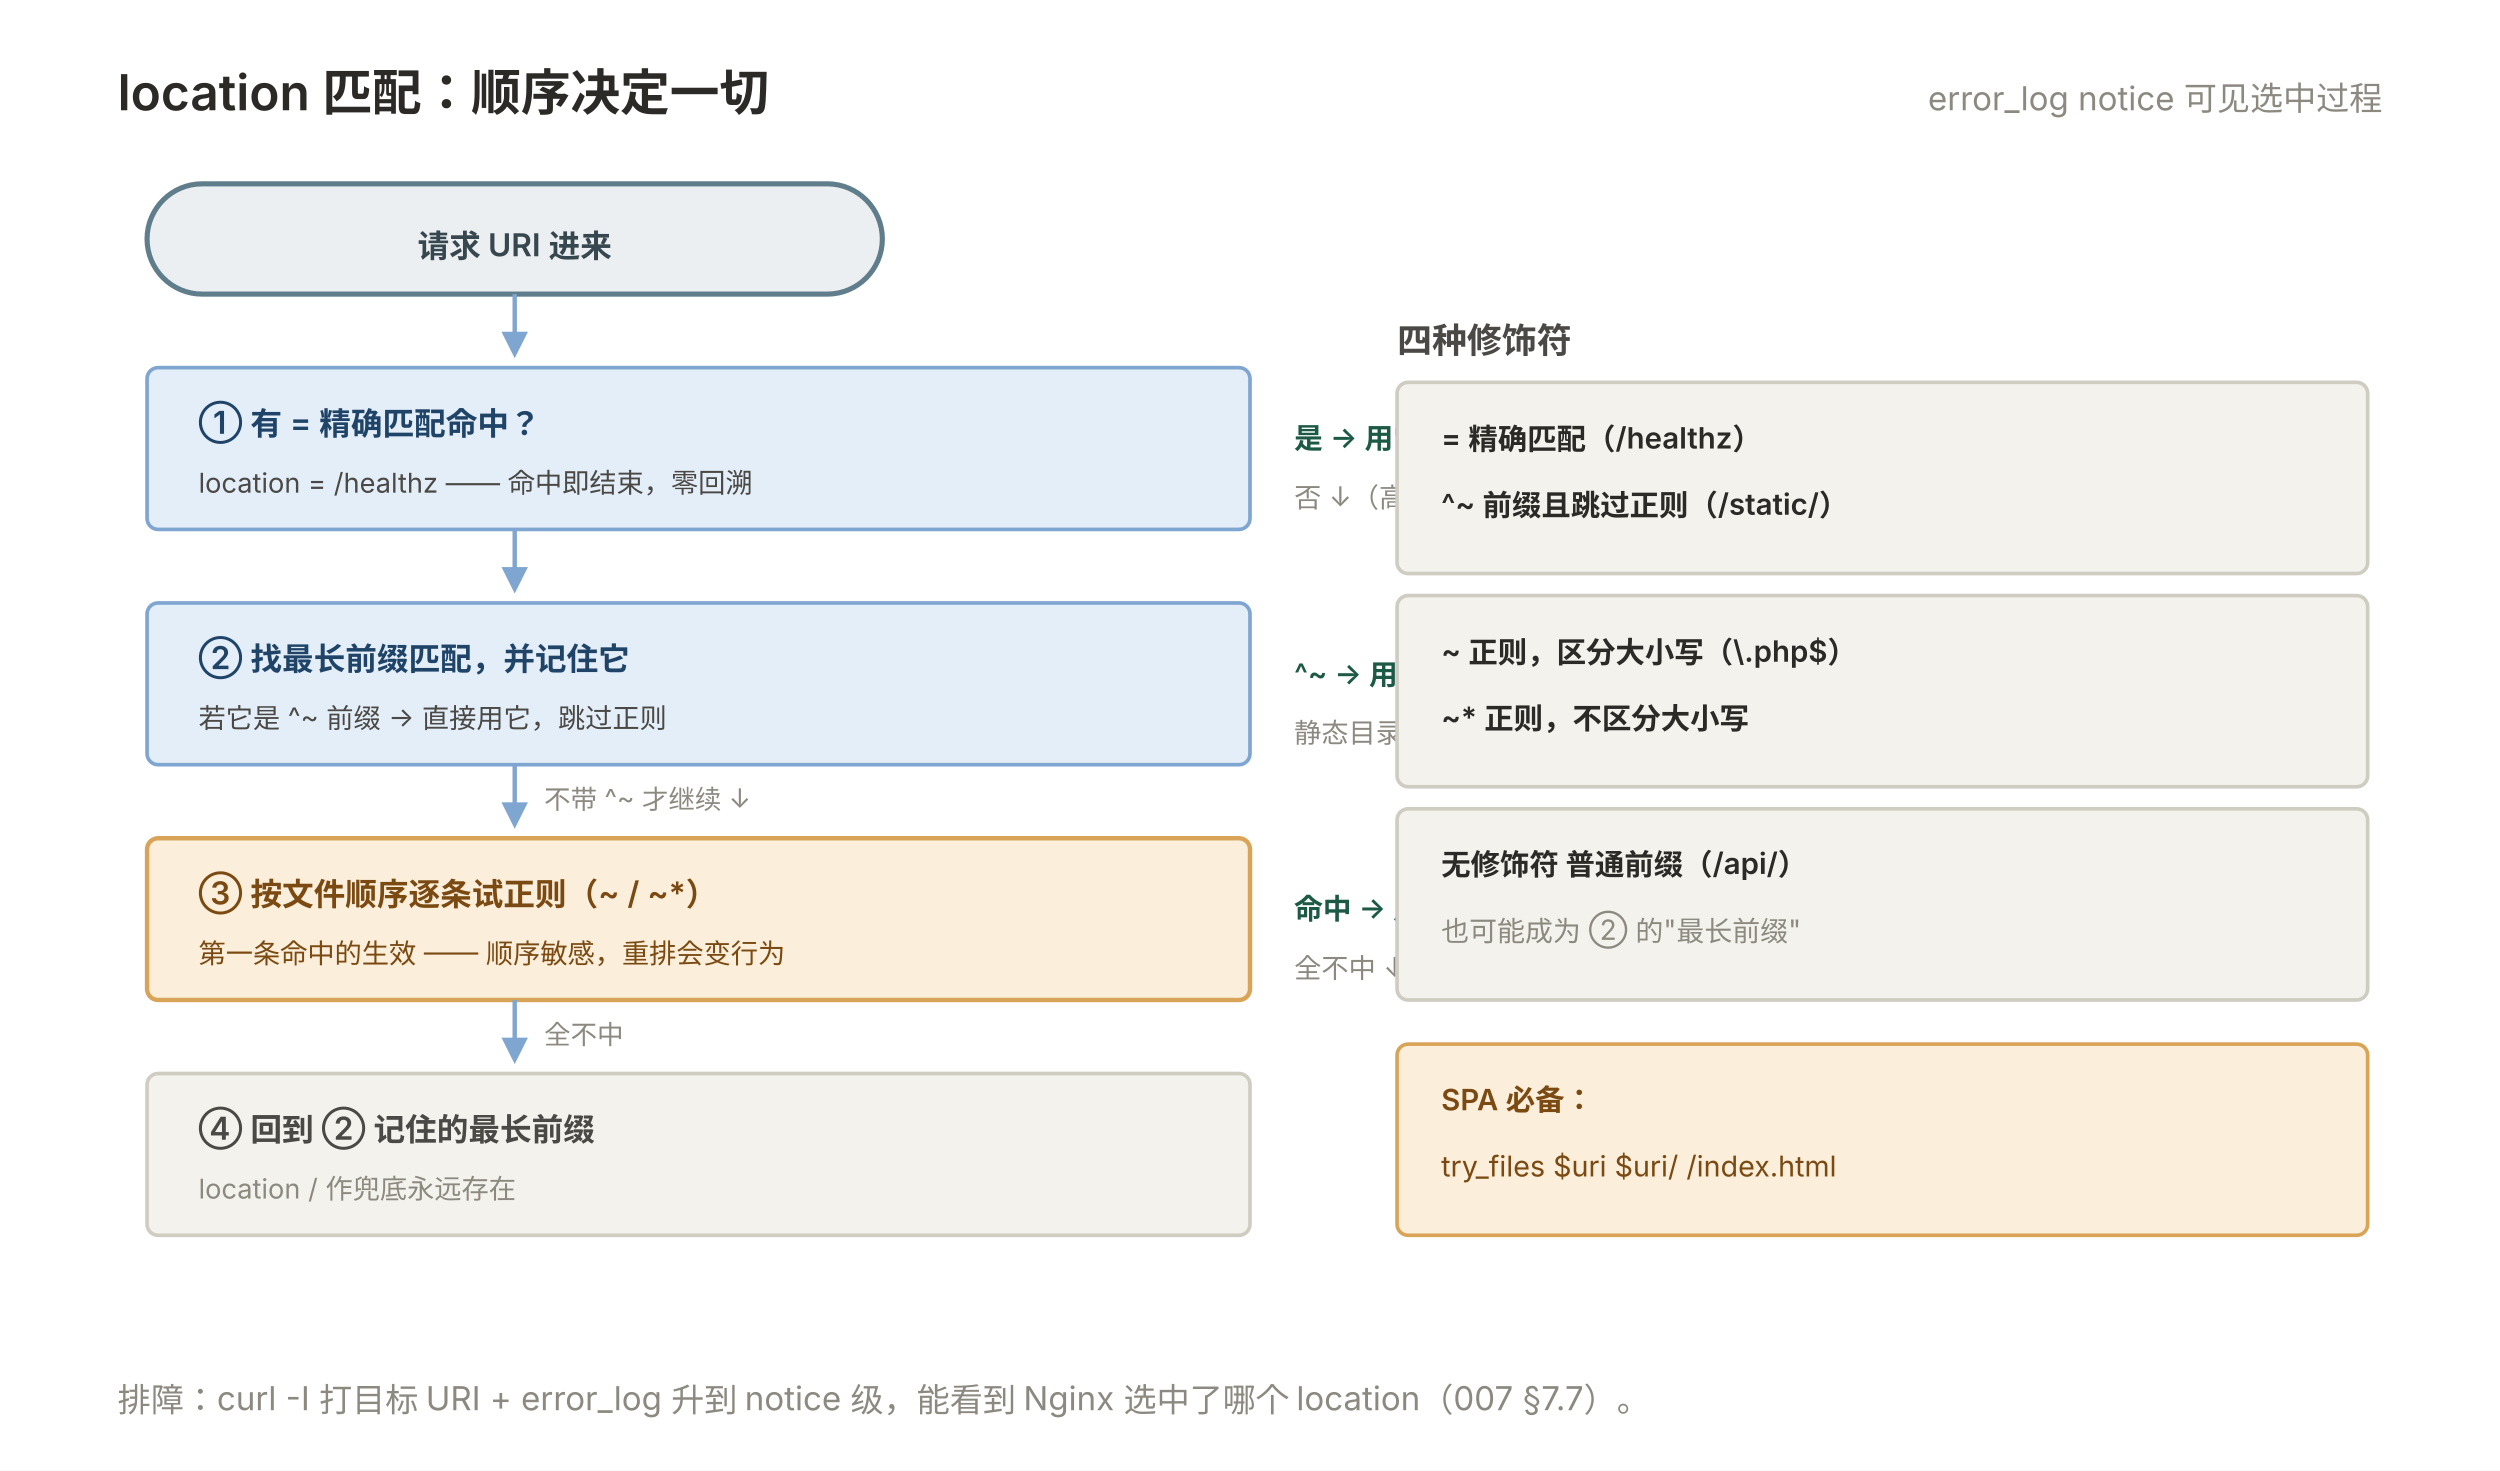
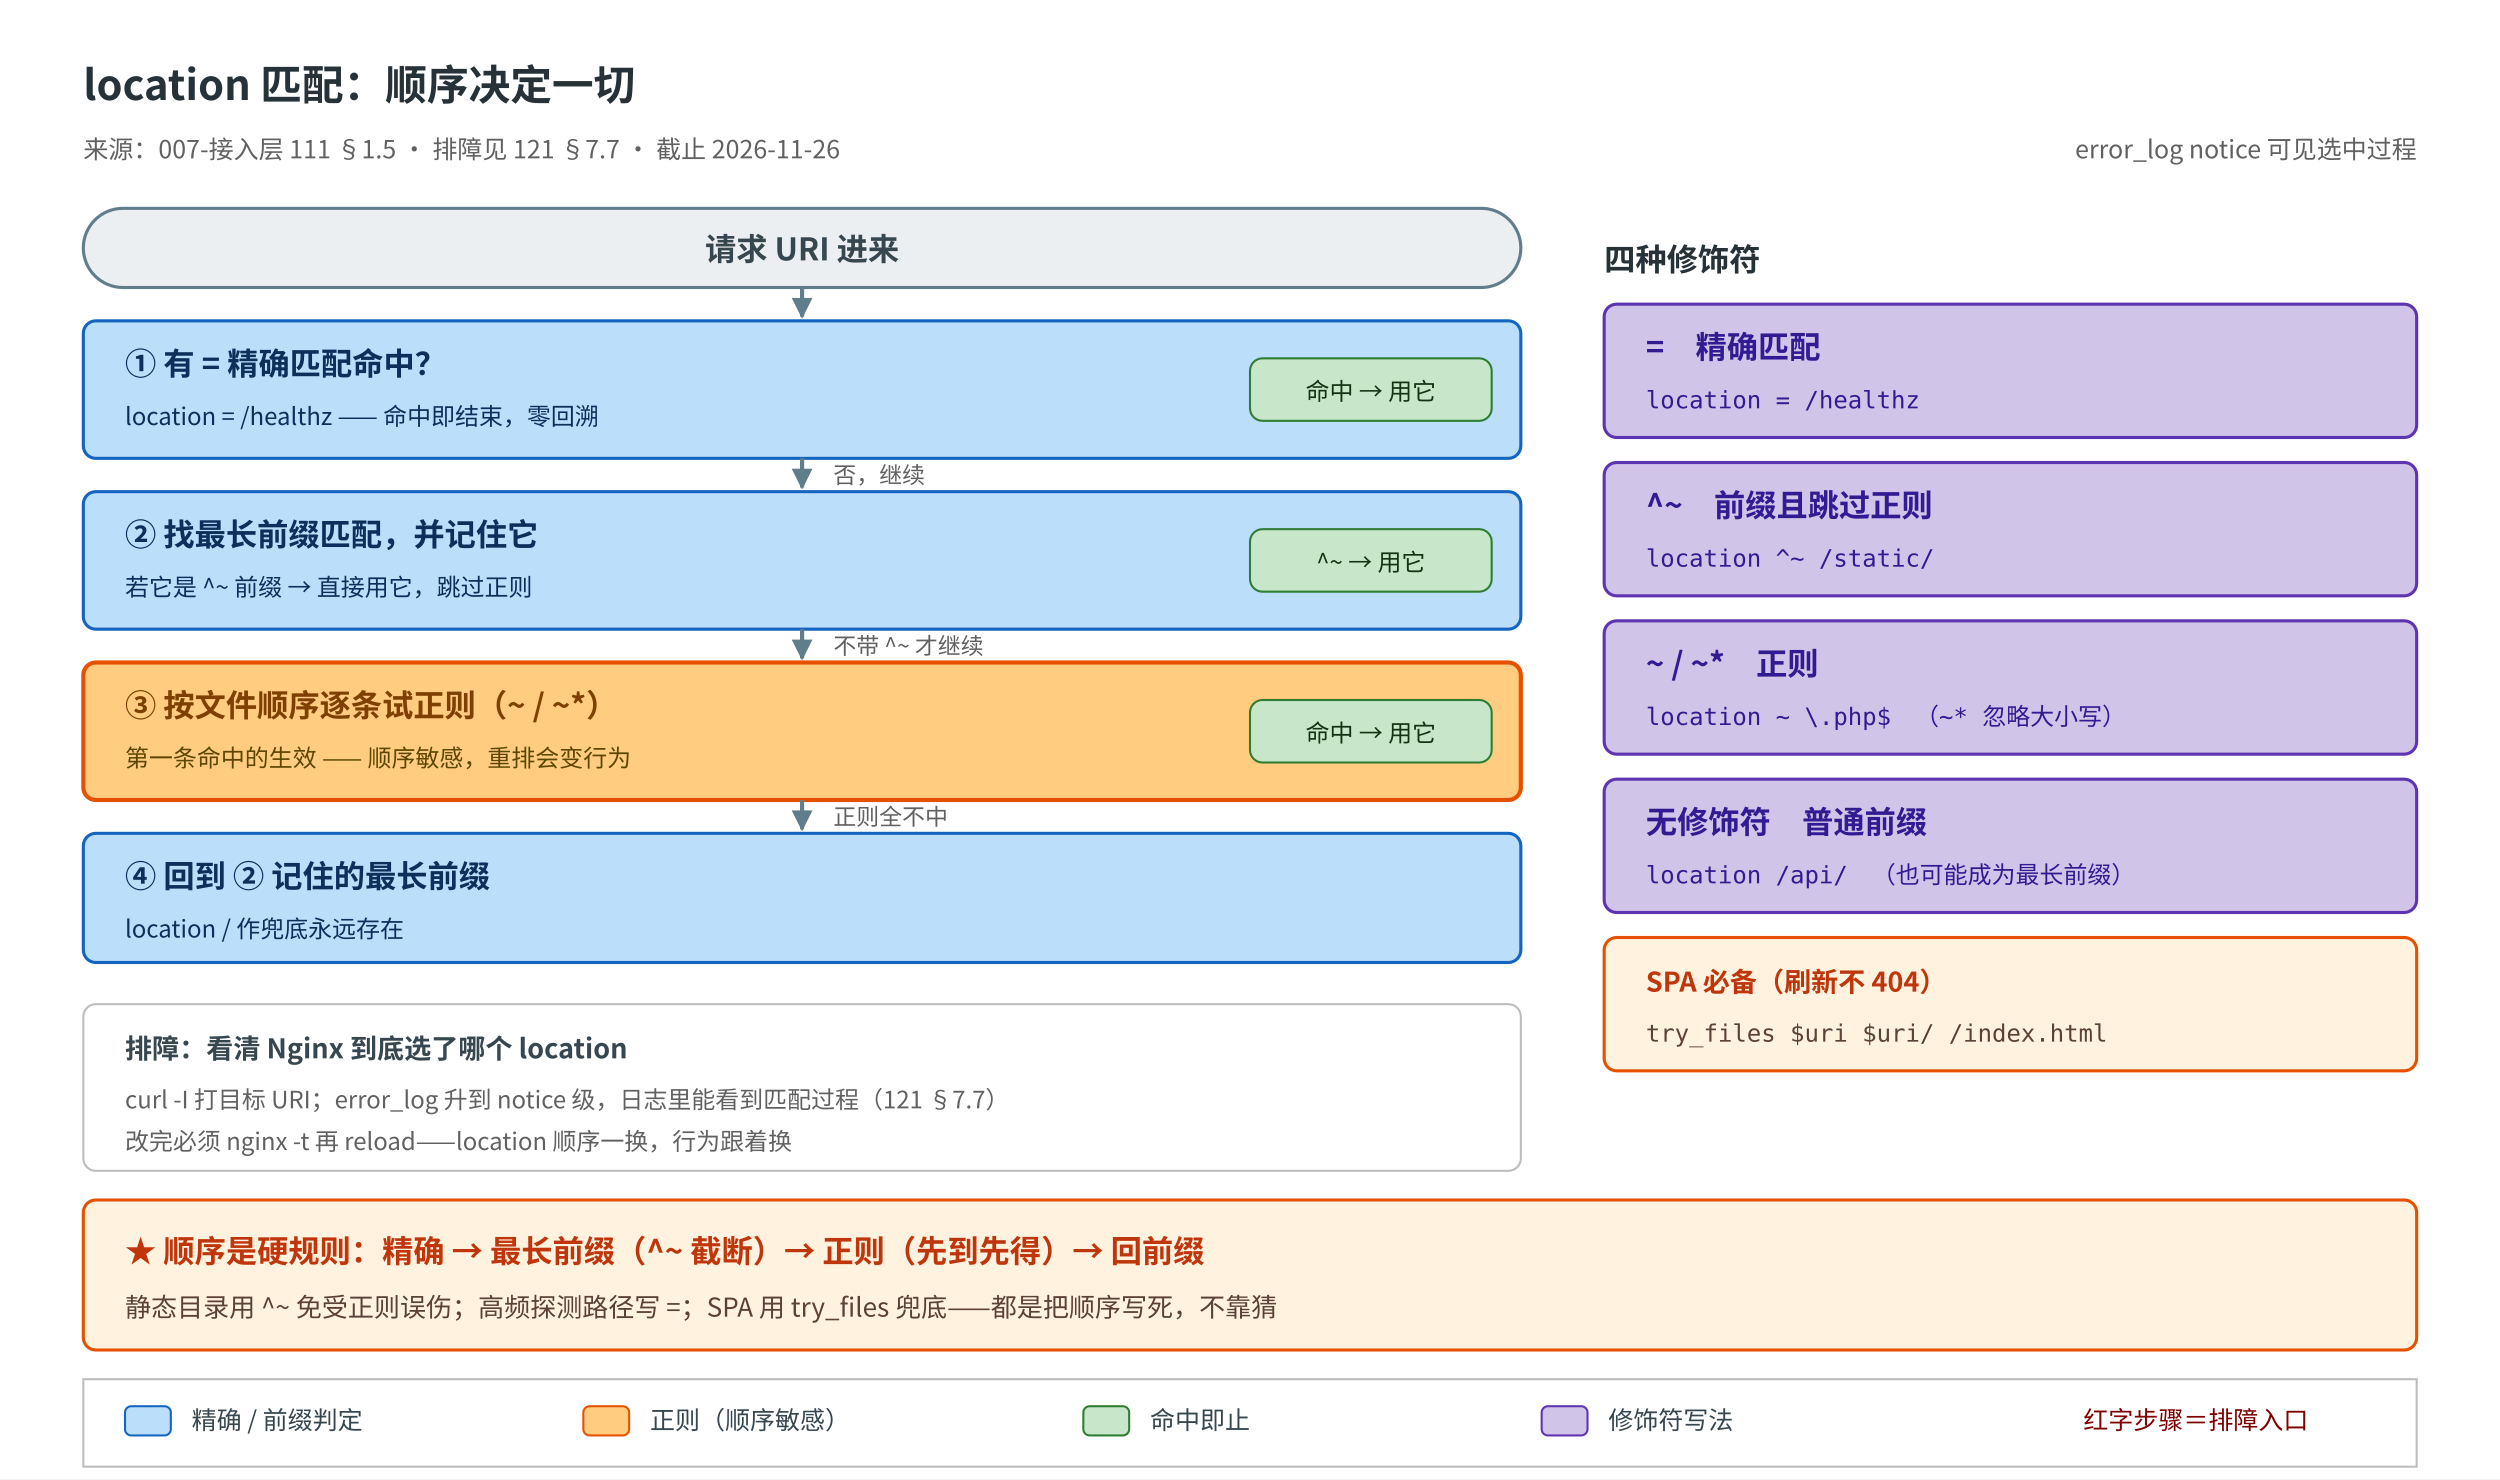
- <svg xmlns="http://www.w3.org/2000/svg" viewBox="0 0 1200 705.88" width="1200" height="705.88" font-family="-apple-system, 'Segoe UI', 'Microsoft YaHei', 'PingFang SC', sans-serif">
-   <g transform="scale(1.764706)">
-     <rect width="680" height="400" fill="#FFFFFF" />
-     <text x="32" y="30" font-size="13.5" font-weight="600" fill="#2B2A27">location 匹配：顺序决定一切</text>
-     <text x="648" y="30" font-size="9" fill="#8C8980" text-anchor="end">error_log notice 可见选中过程</text>
-     <defs>
-       <marker id="f1Blue" viewBox="0 0 10 10" refX="8" refY="5" markerWidth="6" markerHeight="6" orient="auto">
-         <path d="M0,0 L10,5 L0,10 z" fill="#7FA6D0" />
-       </marker>
-     </defs>
-     <rect x="40" y="50" width="200" height="30" rx="15" fill="#ECEFF1" stroke="#607D8B" stroke-width="1.4" />
-     <text x="140" y="70" font-size="8.6" font-weight="600" fill="#37474F" text-anchor="middle">请求 URI 进来</text>
-     <line x1="140" y1="80" x2="140" y2="96" stroke="#7FA6D0" stroke-width="1.2" marker-end="url(#f1Blue)" />
-     <rect x="40" y="100" width="300" height="44" rx="3" fill="#E4EEF9" stroke="#7FA6D0" stroke-width="1" />
-     <text x="54" y="118" font-size="8.6" font-weight="600" fill="#1F4468">① 有 = 精确匹配命中？</text>
-     <text x="54" y="134" font-size="7.4" fill="#4A4945">location = /healthz —— 命中即结束，零回溯</text>
-     <text x="352" y="122" font-size="7.8" font-weight="600" fill="#1D5A45">是 → 用它 ✓</text>
-     <text x="352" y="138" font-size="7.4" fill="#8C8980">否 ↓（高频探测路径必写 =）</text>
-     <line x1="140" y1="144" x2="140" y2="160" stroke="#7FA6D0" stroke-width="1.2" marker-end="url(#f1Blue)" />
-     <rect x="40" y="164" width="300" height="44" rx="3" fill="#E4EEF9" stroke="#7FA6D0" stroke-width="1" />
-     <text x="54" y="182" font-size="8.6" font-weight="600" fill="#1F4468">② 找最长前缀匹配，并记住它</text>
-     <text x="54" y="198" font-size="7.4" fill="#4A4945">若它是 ^~ 前缀 → 直接用它，跳过正则</text>
-     <text x="352" y="186" font-size="7.8" font-weight="600" fill="#1D5A45">^~ → 用它 ✓</text>
-     <text x="352" y="202" font-size="7.4" fill="#8C8980">静态目录用 ^~ 免受正则误伤</text>
-     <line x1="140" y1="208" x2="140" y2="224" stroke="#7FA6D0" stroke-width="1.2" marker-end="url(#f1Blue)" />
-     <text x="148" y="220" font-size="7.2" fill="#8C8980">不带 ^~ 才继续 ↓</text>
-     <rect x="40" y="228" width="300" height="44" rx="3" fill="#FBEEDA" stroke="#D9A458" stroke-width="1.2" />
-     <text x="54" y="246" font-size="8.6" font-weight="600" fill="#7A4A12">③ 按文件顺序逐条试正则（~ / ~*）</text>
-     <text x="54" y="262" font-size="7.4" fill="#7A4A12">第一条命中的生效 —— 顺序敏感，重排会变行为</text>
-     <text x="352" y="250" font-size="7.8" font-weight="600" fill="#1D5A45">命中 → 用它 ✓</text>
-     <text x="352" y="266" font-size="7.4" fill="#8C8980">全不中 ↓</text>
-     <line x1="140" y1="272" x2="140" y2="288" stroke="#7FA6D0" stroke-width="1.2" marker-end="url(#f1Blue)" />
-     <text x="148" y="284" font-size="7.2" fill="#8C8980">全不中</text>
-     <rect x="40" y="292" width="300" height="44" rx="3" fill="#F4F2EC" stroke="#CFCCC2" stroke-width="1" />
-     <text x="54" y="310" font-size="8.6" font-weight="600" fill="#4A4945">④ 回到 ② 记住的最长前缀</text>
-     <text x="54" y="326" font-size="7.4" fill="#8C8980">location / 作兜底永远存在</text>
-     <text x="380" y="96" font-size="9.5" font-weight="600" fill="#4A4945">四种修饰符</text>
-     <rect x="380" y="104" width="264" height="52" rx="3" fill="#F4F2EC" stroke="#CFCCC2" stroke-width="1" />
-     <text x="392" y="122" font-size="8" font-weight="600" fill="#2B2A27">=   精确匹配（/healthz）</text>
-     <text x="392" y="140" font-size="8" font-weight="600" fill="#2B2A27">^~  前缀且跳过正则（/static/）</text>
-     <rect x="380" y="162" width="264" height="52" rx="3" fill="#F4F2EC" stroke="#CFCCC2" stroke-width="1" />
-     <text x="392" y="180" font-size="8" font-weight="600" fill="#2B2A27">~   正则，区分大小写（\.php$）</text>
-     <text x="392" y="198" font-size="8" font-weight="600" fill="#2B2A27">~*  正则，不区分大小写</text>
-     <rect x="380" y="220" width="264" height="52" rx="3" fill="#F4F2EC" stroke="#CFCCC2" stroke-width="1" />
-     <text x="392" y="238" font-size="8" font-weight="600" fill="#2B2A27">无修饰符  普通前缀（/api/）</text>
-     <text x="392" y="256" font-size="7.6" fill="#8C8980">也可能成为 ② 的"最长前缀"</text>
-     <rect x="380" y="284" width="264" height="52" rx="3" fill="#FBEEDA" stroke="#D9A458" stroke-width="1" />
-     <text x="392" y="302" font-size="8" font-weight="600" fill="#7A4A12">SPA 必备：</text>
-     <text x="392" y="320" font-size="7.8" fill="#7A4A12">try_files $uri $uri/ /index.html</text>
-     <text x="32" y="384" font-size="9" fill="#8C8980">排障：curl -I 打目标 URI + error_log 升到 notice 级，能看到 Nginx 选中了哪个 location（007 §7.7）。</text>
-   </g>
+ <svg xmlns="http://www.w3.org/2000/svg" viewBox="0 0 1200 710" font-family="'Microsoft YaHei','PingFang SC','Noto Sans CJK SC',sans-serif">
+   <rect x="0" y="0" width="1200" height="710" fill="#ffffff" />
+   <defs>
+     <marker id="arrow" viewBox="0 0 10 10" refX="9" refY="5" markerWidth="10" markerHeight="10" markerUnits="userSpaceOnUse" orient="auto-start-reverse">
+       <path d="M 0 0 L 10 5 L 0 10 z" fill="#607d8b" />
+     </marker>
+   </defs>
+   <text x="40" y="48" font-size="20" font-weight="bold" fill="#263238">location 匹配：顺序决定一切</text>
+   <text x="40" y="76" font-size="12" fill="#616161">来源：007-接入层 111 §1.5 · 排障见 121 §7.7 · 截止 2026-11-26</text>
+   <text x="1160" y="76" font-size="12" fill="#616161" text-anchor="end">error_log notice 可见选中过程</text>
+   <rect x="40" y="100" width="690" height="38" rx="19" fill="#eceff1" stroke="#607d8b" stroke-width="1.5" />
+   <text x="385" y="125" font-size="15" font-weight="bold" fill="#37474f" text-anchor="middle">请求 URI 进来</text>
+   <line x1="385" y1="138" x2="385" y2="152" stroke="#607d8b" stroke-width="2" marker-end="url(#arrow)" />
+   <rect x="40" y="154" width="690" height="66" rx="6" fill="#bbdefb" stroke="#1565c0" stroke-width="1.5" />
+   <text x="60" y="180" font-size="15" font-weight="bold" fill="#0d2f5c">① 有 = 精确匹配命中？</text>
+   <text x="60" y="204" font-size="11.5" fill="#0d2f5c">location = /healthz —— 命中即结束，零回溯</text>
+   <rect x="600" y="172" width="116" height="30" rx="6" fill="#c8e6c9" stroke="#2e7d32" stroke-width="1" />
+   <text x="658" y="192" font-size="11.5" fill="#123314" text-anchor="middle">命中 → 用它</text>
+   <line x1="385" y1="220" x2="385" y2="234" stroke="#607d8b" stroke-width="2" marker-end="url(#arrow)" />
+   <text x="400" y="232" font-size="11" fill="#616161">否，继续</text>
+   <rect x="40" y="236" width="690" height="66" rx="6" fill="#bbdefb" stroke="#1565c0" stroke-width="1.5" />
+   <text x="60" y="262" font-size="15" font-weight="bold" fill="#0d2f5c">② 找最长前缀匹配，并记住它</text>
+   <text x="60" y="286" font-size="11.5" fill="#0d2f5c">若它是 ^~ 前缀 → 直接用它，跳过正则</text>
+   <rect x="600" y="254" width="116" height="30" rx="6" fill="#c8e6c9" stroke="#2e7d32" stroke-width="1" />
+   <text x="658" y="274" font-size="11.5" fill="#123314" text-anchor="middle">^~ → 用它</text>
+   <line x1="385" y1="302" x2="385" y2="316" stroke="#607d8b" stroke-width="2" marker-end="url(#arrow)" />
+   <text x="400" y="314" font-size="11" fill="#616161">不带 ^~ 才继续</text>
+   <rect x="40" y="318" width="690" height="66" rx="6" fill="#ffcc80" stroke="#e65100" stroke-width="2" />
+   <text x="60" y="344" font-size="15" font-weight="bold" fill="#7f3f00">③ 按文件顺序逐条试正则（~ / ~*）</text>
+   <text x="60" y="368" font-size="11.5" fill="#5d4700">第一条命中的生效 —— 顺序敏感，重排会变行为</text>
+   <rect x="600" y="336" width="116" height="30" rx="6" fill="#c8e6c9" stroke="#2e7d32" stroke-width="1" />
+   <text x="658" y="356" font-size="11.5" fill="#123314" text-anchor="middle">命中 → 用它</text>
+   <line x1="385" y1="384" x2="385" y2="398" stroke="#607d8b" stroke-width="2" marker-end="url(#arrow)" />
+   <text x="400" y="396" font-size="11" fill="#616161">正则全不中</text>
+   <rect x="40" y="400" width="690" height="62" rx="6" fill="#bbdefb" stroke="#1565c0" stroke-width="1.5" />
+   <text x="60" y="426" font-size="15" font-weight="bold" fill="#0d2f5c">④ 回到 ② 记住的最长前缀</text>
+   <text x="60" y="450" font-size="11.5" fill="#0d2f5c">location / 作兜底永远存在</text>
+   <text x="770" y="130" font-size="15" font-weight="bold" fill="#263238">四种修饰符</text>
+   <rect x="770" y="146" width="390" height="64" rx="6" fill="#d1c4e9" stroke="#5e35b1" stroke-width="1.5" />
+   <text x="790" y="172" font-size="15" font-weight="bold" fill="#311b92">=　精确匹配</text>
+   <text x="790" y="196" font-size="11.5" fill="#311b92" font-family="ui-monospace,Menlo,Consolas,monospace">location = /healthz</text>
+   <rect x="770" y="222" width="390" height="64" rx="6" fill="#d1c4e9" stroke="#5e35b1" stroke-width="1.5" />
+   <text x="790" y="248" font-size="15" font-weight="bold" fill="#311b92">^~　前缀且跳过正则</text>
+   <text x="790" y="272" font-size="11.5" fill="#311b92" font-family="ui-monospace,Menlo,Consolas,monospace">location ^~ /static/</text>
+   <rect x="770" y="298" width="390" height="64" rx="6" fill="#d1c4e9" stroke="#5e35b1" stroke-width="1.5" />
+   <text x="790" y="324" font-size="15" font-weight="bold" fill="#311b92">~ / ~*　正则</text>
+   <text x="790" y="348" font-size="11.5" fill="#311b92" font-family="ui-monospace,Menlo,Consolas,monospace">location ~ \.php$　（~* 忽略大小写）</text>
+   <rect x="770" y="374" width="390" height="64" rx="6" fill="#d1c4e9" stroke="#5e35b1" stroke-width="1.5" />
+   <text x="790" y="400" font-size="15" font-weight="bold" fill="#311b92">无修饰符　普通前缀</text>
+   <text x="790" y="424" font-size="11.5" fill="#311b92" font-family="ui-monospace,Menlo,Consolas,monospace">location /api/　（也可能成为最长前缀）</text>
+   <rect x="770" y="450" width="390" height="64" rx="6" fill="#fff3e0" stroke="#e65100" stroke-width="1.5" />
+   <text x="790" y="476" font-size="13" font-weight="bold" fill="#bf360c">SPA 必备（刷新不 404）</text>
+   <text x="790" y="500" font-size="11.5" fill="#5d4037" font-family="ui-monospace,Menlo,Consolas,monospace">try_files $uri $uri/ /index.html</text>
+   <rect x="40" y="482" width="690" height="80" rx="6" fill="#ffffff" stroke="#bdbdbd" stroke-width="1" />
+   <text x="60" y="508" font-size="13" font-weight="bold" fill="#37474f">排障：看清 Nginx 到底选了哪个 location</text>
+   <text x="60" y="532" font-size="11.5" fill="#616161">curl -I 打目标 URI；error_log 升到 notice 级，日志里能看到匹配过程（121 §7.7）</text>
+   <text x="60" y="552" font-size="11.5" fill="#616161">改完必须 nginx -t 再 reload——location 顺序一换，行为跟着换</text>
+   <rect x="40" y="576" width="1120" height="72" rx="6" fill="#fff3e0" stroke="#e65100" stroke-width="1.5" />
+   <text x="60" y="606" font-size="15" font-weight="bold" fill="#bf360c">★ 顺序是硬规则：精确 → 最长前缀（^~ 截断）→ 正则（先到先得）→ 回前缀</text>
+   <text x="60" y="632" font-size="12.5" fill="#5d4037">静态目录用 ^~ 免受正则误伤；高频探测路径写 =；SPA 用 try_files 兜底——都是把顺序写死，不靠猜</text>
+   <rect x="40" y="662" width="1120" height="42" fill="#ffffff" stroke="#bdbdbd" stroke-width="1" />
+   <rect x="60" y="675" width="22" height="14" rx="3" fill="#bbdefb" stroke="#1565c0" stroke-width="1" />
+   <text x="92" y="686" font-size="12" fill="#37474f">精确 / 前缀判定</text>
+   <rect x="280" y="675" width="22" height="14" rx="3" fill="#ffcc80" stroke="#e65100" stroke-width="1" />
+   <text x="312" y="686" font-size="12" fill="#37474f">正则（顺序敏感）</text>
+   <rect x="520" y="675" width="22" height="14" rx="3" fill="#c8e6c9" stroke="#2e7d32" stroke-width="1" />
+   <text x="552" y="686" font-size="12" fill="#37474f">命中即止</text>
+   <rect x="740" y="675" width="22" height="14" rx="3" fill="#d1c4e9" stroke="#5e35b1" stroke-width="1" />
+   <text x="772" y="686" font-size="12" fill="#37474f">修饰符写法</text>
+   <text x="1000" y="686" font-size="12" fill="#7f0000">红字步骤＝排障入口</text>
</svg>
